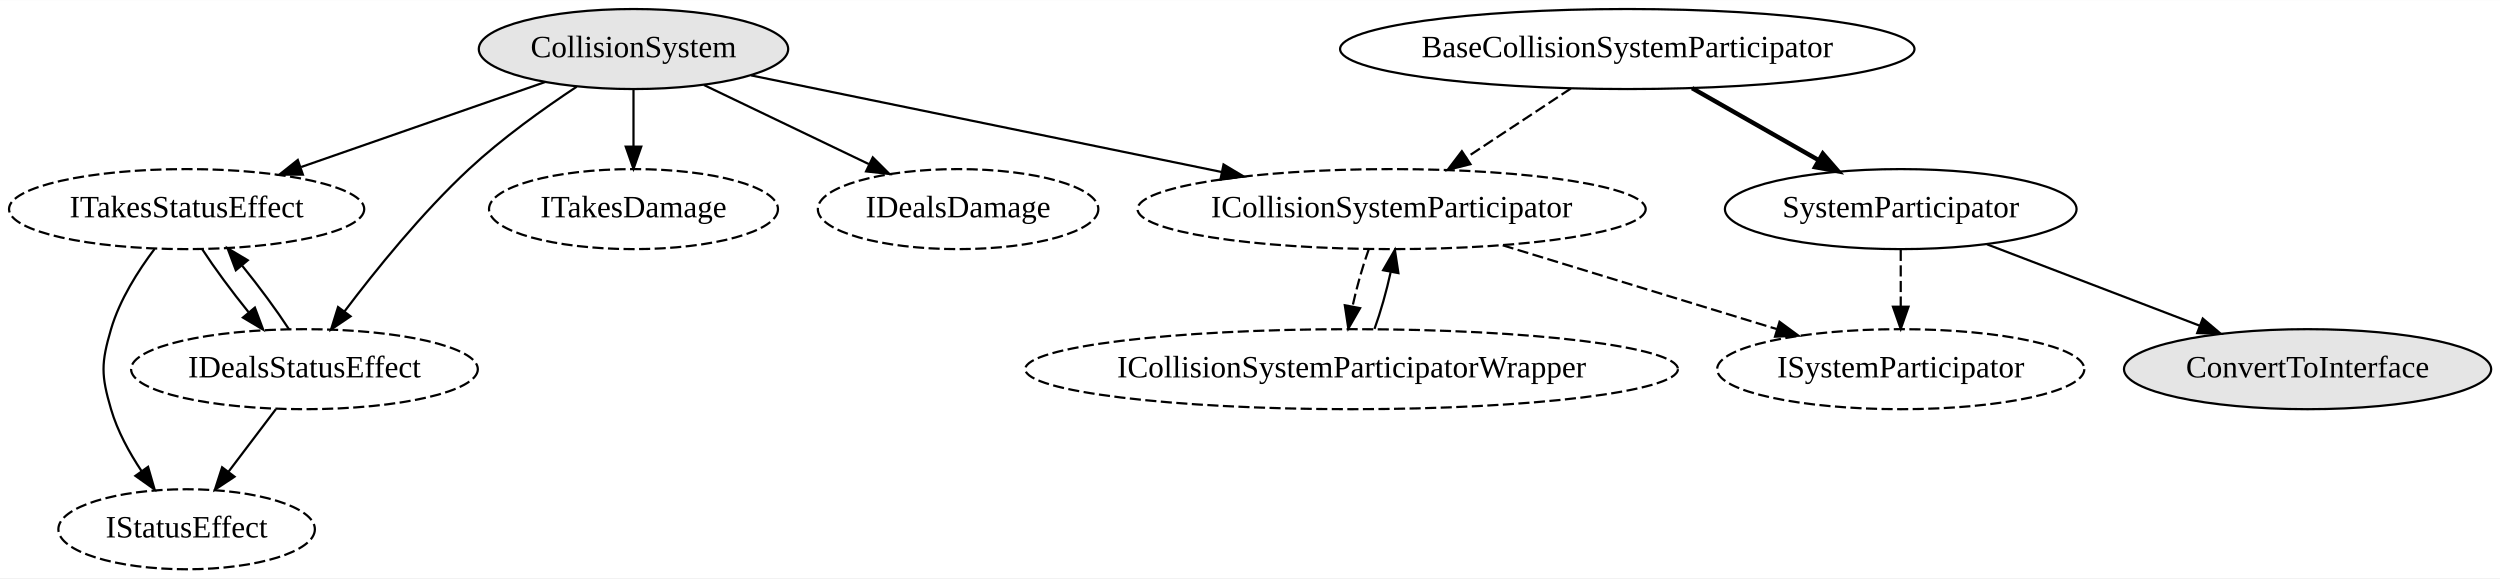
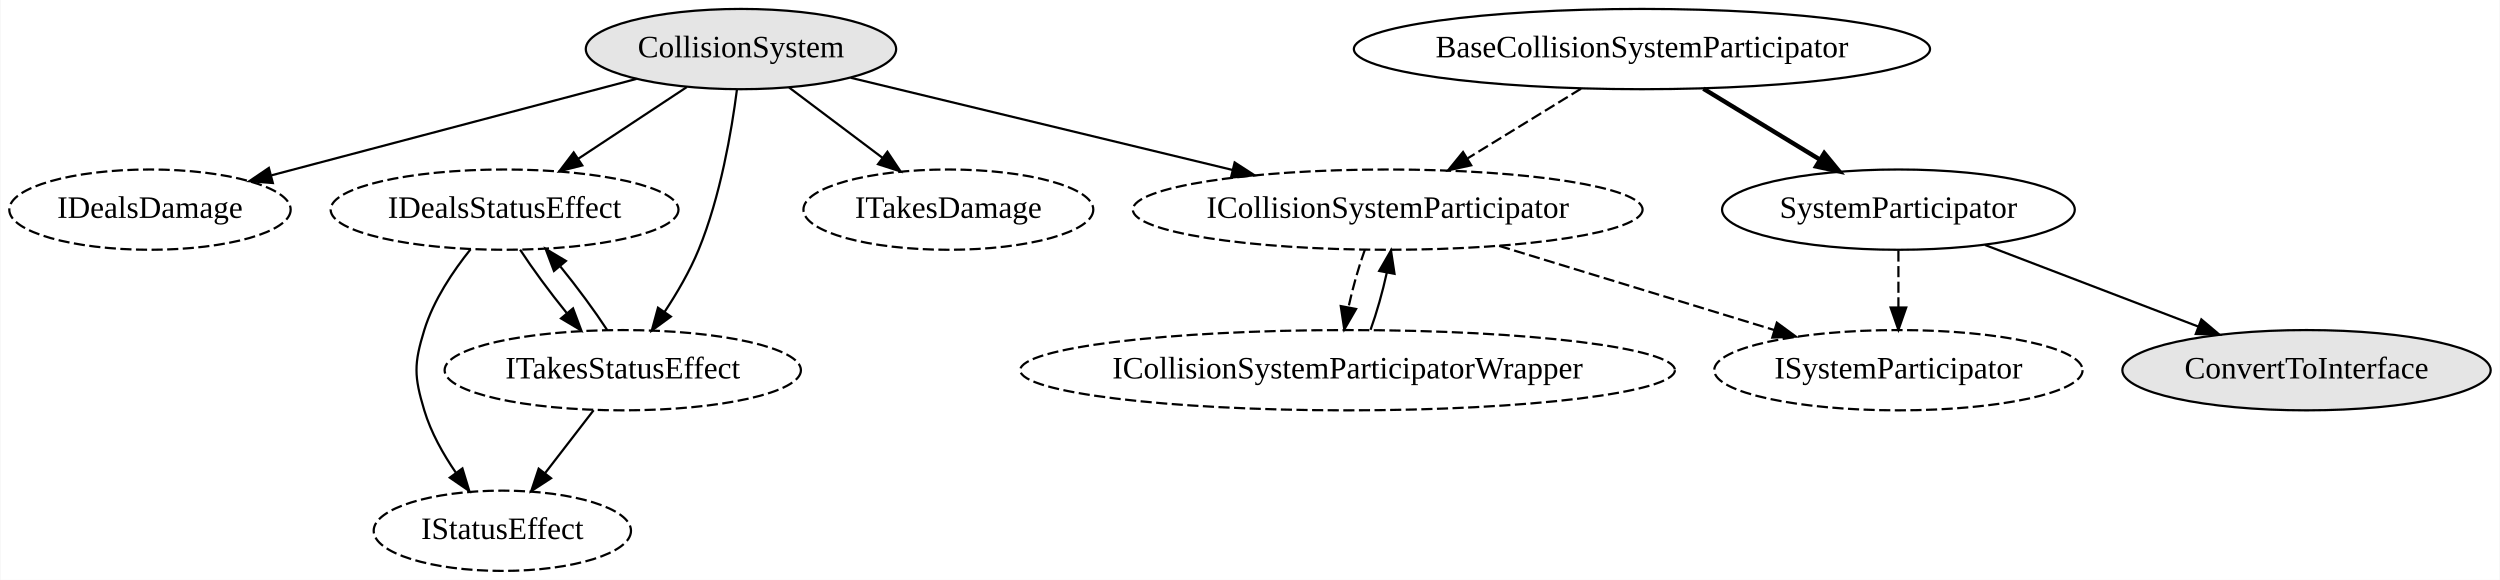
- <svg xmlns="http://www.w3.org/2000/svg" width="1124pt" height="260pt" viewBox="0.00 0.00 1124.49 260.00">
+ <svg xmlns="http://www.w3.org/2000/svg" width="1121pt" height="260pt" viewBox="0.00 0.00 1120.59 260.00">
  <g id="graph0" class="graph" transform="scale(1 1) rotate(0) translate(4 256)">
-     <polygon fill="white" stroke="none" points="-4,4 -4,-256 1120.49,-256 1120.49,4 -4,4" />
+     <polygon fill="white" stroke="none" points="-4,4 -4,-256 1116.59,-256 1116.59,4 -4,4" />
    <g id="node1" class="node">
-       <ellipse fill="none" stroke="black" cx="850.943" cy="-162" rx="79.087" ry="18" />
-       <text text-anchor="middle" x="850.943" y="-158.3" font-family="Times New Roman,serif" font-size="14.00">SystemParticipator</text>
+       <ellipse fill="none" stroke="black" stroke-dasharray="5,2" cx="847.044" cy="-90" rx="82.585" ry="18" />
+       <text text-anchor="middle" x="847.044" y="-86.3" font-family="Times New Roman,serif" font-size="14.00">ISystemParticipator</text>
+     </g>
+     <g id="node2" class="node">
+       <ellipse fill="#e5e5e5" stroke="black" cx="328.044" cy="-234" rx="69.588" ry="18" />
+       <text text-anchor="middle" x="328.044" y="-230.3" font-family="Times New Roman,serif" font-size="14.00">CollisionSystem</text>
+     </g>
+     <g id="node5" class="node">
+       <ellipse fill="none" stroke="black" stroke-dasharray="5,2" cx="63.044" cy="-162" rx="63.089" ry="18" />
+       <text text-anchor="middle" x="63.044" y="-158.3" font-family="Times New Roman,serif" font-size="14.00">IDealsDamage</text>
+     </g>
+     <g id="edge2" class="edge">
+       <path fill="none" stroke="black" d="M281.278,-220.647C235.5,-208.554 165.796,-190.142 117.536,-177.394" />
+       <polygon fill="black" stroke="black" points="118.141,-173.934 107.579,-174.764 116.354,-180.702 118.141,-173.934" />
+     </g>
+     <g id="node6" class="node">
+       <ellipse fill="none" stroke="black" stroke-dasharray="5,2" cx="421.044" cy="-162" rx="64.989" ry="18" />
+       <text text-anchor="middle" x="421.044" y="-158.3" font-family="Times New Roman,serif" font-size="14.00">ITakesDamage</text>
+     </g>
+     <g id="edge3" class="edge">
+       <path fill="none" stroke="black" d="M349.614,-216.765C362.056,-207.4 377.879,-195.49 391.469,-185.261" />
+       <polygon fill="black" stroke="black" points="393.707,-187.957 399.592,-179.147 389.497,-182.365 393.707,-187.957" />
+     </g>
+     <g id="node7" class="node">
+       <ellipse fill="none" stroke="black" stroke-dasharray="5,2" cx="618.044" cy="-162" rx="114.28" ry="18" />
+       <text text-anchor="middle" x="618.044" y="-158.3" font-family="Times New Roman,serif" font-size="14.00">ICollisionSystemParticipator</text>
+     </g>
+     <g id="edge1" class="edge">
+       <path fill="none" stroke="black" d="M377.239,-221.125C424.225,-209.784 495.505,-192.578 548.334,-179.827" />
+       <polygon fill="black" stroke="black" points="549.407,-183.168 558.306,-177.42 547.764,-176.364 549.407,-183.168" />
+     </g>
+     <g id="node10" class="node">
+       <ellipse fill="none" stroke="black" stroke-dasharray="5,2" cx="222.044" cy="-162" rx="77.986" ry="18" />
+       <text text-anchor="middle" x="222.044" y="-158.3" font-family="Times New Roman,serif" font-size="14.00">IDealsStatusEffect</text>
+     </g>
+     <g id="edge4" class="edge">
+       <path fill="none" stroke="black" d="M303.726,-216.941C289.286,-207.405 270.78,-195.184 255.036,-184.787" />
+       <polygon fill="black" stroke="black" points="256.89,-181.817 246.617,-179.227 253.033,-187.658 256.89,-181.817" />
+     </g>
+     <g id="node12" class="node">
+       <ellipse fill="none" stroke="black" stroke-dasharray="5,2" cx="275.044" cy="-90" rx="79.886" ry="18" />
+       <text text-anchor="middle" x="275.044" y="-86.3" font-family="Times New Roman,serif" font-size="14.00">ITakesStatusEffect</text>
+     </g>
+     <g id="edge5" class="edge">
+       <path fill="none" stroke="black" d="M326.224,-215.726C323.867,-197.385 318.844,-167.816 309.044,-144 305.093,-134.396 299.392,-124.621 293.784,-116.125" />
+       <polygon fill="black" stroke="black" points="296.603,-114.048 288.051,-107.795 290.837,-118.017 296.603,-114.048" />
+     </g>
+     <g id="node3" class="node">
+       <ellipse fill="#e5e5e5" stroke="black" cx="1030.04" cy="-90" rx="82.585" ry="18" />
+       <text text-anchor="middle" x="1030.04" y="-86.3" font-family="Times New Roman,serif" font-size="14.00">ConvertToInterface</text>
    </g>
    <g id="node4" class="node">
-       <ellipse fill="none" stroke="black" stroke-dasharray="5,2" cx="850.943" cy="-90" rx="82.585" ry="18" />
-       <text text-anchor="middle" x="850.943" y="-86.3" font-family="Times New Roman,serif" font-size="14.00">ISystemParticipator</text>
+       <ellipse fill="none" stroke="black" cx="732.044" cy="-234" rx="129.177" ry="18" />
+       <text text-anchor="middle" x="732.044" y="-230.3" font-family="Times New Roman,serif" font-size="14.00">BaseCollisionSystemParticipator</text>
    </g>
-     <g id="edge1" class="edge">
-       <path fill="none" stroke="black" stroke-dasharray="5,2" d="M850.943,-143.697C850.943,-135.983 850.943,-126.712 850.943,-118.112" />
-       <polygon fill="black" stroke="black" points="854.443,-118.104 850.943,-108.104 847.443,-118.104 854.443,-118.104" />
+     <g id="edge7" class="edge">
+       <path fill="none" stroke="black" stroke-dasharray="5,2" d="M704.739,-216.233C689.51,-206.882 670.358,-195.123 653.931,-185.036" />
+       <polygon fill="black" stroke="black" points="655.481,-181.88 645.127,-179.63 651.818,-187.845 655.481,-181.88" />
    </g>
    <g id="node9" class="node">
-       <ellipse fill="#e5e5e5" stroke="black" cx="1033.94" cy="-90" rx="82.585" ry="18" />
-       <text text-anchor="middle" x="1033.94" y="-86.3" font-family="Times New Roman,serif" font-size="14.00">ConvertToInterface</text>
+       <ellipse fill="none" stroke="black" cx="847.044" cy="-162" rx="79.087" ry="18" />
+       <text text-anchor="middle" x="847.044" y="-158.3" font-family="Times New Roman,serif" font-size="14.00">SystemParticipator</text>
    </g>
-     <g id="edge2" class="edge">
-       <path fill="none" stroke="black" d="M889.752,-146.155C917.681,-135.472 955.544,-120.989 985.462,-109.545" />
-       <polygon fill="black" stroke="black" points="986.785,-112.786 994.874,-105.944 984.284,-106.248 986.785,-112.786" />
+     <g id="edge6" class="edge">
+       <path fill="none" stroke="black" stroke-width="2" d="M759.59,-216.233C775.176,-206.746 794.837,-194.779 811.567,-184.595" />
+       <polygon fill="black" stroke="black" stroke-width="2" points="813.793,-187.337 820.516,-179.148 810.154,-181.358 813.793,-187.337" />
    </g>
-     <g id="node2" class="node">
-       <ellipse fill="#e5e5e5" stroke="black" cx="280.943" cy="-234" rx="69.588" ry="18" />
-       <text text-anchor="middle" x="280.943" y="-230.3" font-family="Times New Roman,serif" font-size="14.00">CollisionSystem</text>
+     <g id="edge8" class="edge">
+       <path fill="none" stroke="black" stroke-dasharray="5,2" d="M668.016,-145.725C704.38,-134.609 753.635,-119.553 791.277,-108.047" />
+       <polygon fill="black" stroke="black" points="792.532,-111.323 801.072,-105.053 790.486,-104.629 792.532,-111.323" />
    </g>
-     <g id="node6" class="node">
-       <ellipse fill="none" stroke="black" stroke-dasharray="5,2" cx="426.943" cy="-162" rx="63.089" ry="18" />
-       <text text-anchor="middle" x="426.943" y="-158.3" font-family="Times New Roman,serif" font-size="14.00">IDealsDamage</text>
+     <g id="node11" class="node">
+       <ellipse fill="none" stroke="black" stroke-dasharray="5,2" cx="600.044" cy="-90" rx="146.774" ry="18" />
+       <text text-anchor="middle" x="600.044" y="-86.3" font-family="Times New Roman,serif" font-size="14.00">ICollisionSystemParticipatorWrapper</text>
    </g>
-     <g id="edge4" class="edge">
-       <path fill="none" stroke="black" d="M312.623,-217.811C334.367,-207.385 363.406,-193.463 386.774,-182.259" />
-       <polygon fill="black" stroke="black" points="388.572,-185.278 396.076,-177.799 385.546,-178.966 388.572,-185.278" />
-     </g>
-     <g id="node7" class="node">
-       <ellipse fill="none" stroke="black" stroke-dasharray="5,2" cx="621.943" cy="-162" rx="114.28" ry="18" />
-       <text text-anchor="middle" x="621.943" y="-158.3" font-family="Times New Roman,serif" font-size="14.00">ICollisionSystemParticipator</text>
-     </g>
-     <g id="edge3" class="edge">
-       <path fill="none" stroke="black" d="M333.85,-222.139C390.495,-210.511 480.904,-191.952 545.328,-178.727" />
-       <polygon fill="black" stroke="black" points="546.343,-182.092 555.435,-176.653 544.936,-175.235 546.343,-182.092" />
+     <g id="edge9" class="edge">
+       <path fill="none" stroke="black" stroke-dasharray="5,2" d="M607.809,-144.055C605.008,-136.346 602.37,-127.027 600.476,-118.364" />
+       <polygon fill="black" stroke="black" points="603.866,-117.454 598.574,-108.275 596.987,-118.751 603.866,-117.454" />
    </g>
    <g id="node8" class="node">
-       <ellipse fill="none" stroke="black" stroke-dasharray="5,2" cx="79.943" cy="-162" rx="79.886" ry="18" />
-       <text text-anchor="middle" x="79.943" y="-158.3" font-family="Times New Roman,serif" font-size="14.00">ITakesStatusEffect</text>
-     </g>
-     <g id="edge7" class="edge">
-       <path fill="none" stroke="black" d="M241.232,-219.17C209.784,-208.218 165.617,-192.837 131.451,-180.938" />
-       <polygon fill="black" stroke="black" points="132.242,-177.508 121.647,-177.524 129.94,-184.118 132.242,-177.508" />
-     </g>
-     <g id="node10" class="node">
-       <ellipse fill="none" stroke="black" stroke-dasharray="5,2" cx="132.943" cy="-90" rx="77.986" ry="18" />
-       <text text-anchor="middle" x="132.943" y="-86.3" font-family="Times New Roman,serif" font-size="14.00">IDealsStatusEffect</text>
-     </g>
-     <g id="edge6" class="edge">
-       <path fill="none" stroke="black" d="M255.396,-217.063C240.541,-207.235 221.868,-193.886 206.943,-180 185.764,-160.296 165.005,-134.61 150.89,-115.9" />
-       <polygon fill="black" stroke="black" points="153.672,-113.775 144.895,-107.841 148.056,-117.953 153.672,-113.775" />
-     </g>
-     <g id="node11" class="node">
-       <ellipse fill="none" stroke="black" stroke-dasharray="5,2" cx="280.943" cy="-162" rx="64.989" ry="18" />
-       <text text-anchor="middle" x="280.943" y="-158.3" font-family="Times New Roman,serif" font-size="14.00">ITakesDamage</text>
-     </g>
-     <g id="edge5" class="edge">
-       <path fill="none" stroke="black" d="M280.943,-215.697C280.943,-207.983 280.943,-198.712 280.943,-190.112" />
-       <polygon fill="black" stroke="black" points="284.443,-190.104 280.943,-180.104 277.443,-190.104 284.443,-190.104" />
-     </g>
-     <g id="node3" class="node">
-       <ellipse fill="none" stroke="black" stroke-dasharray="5,2" cx="79.943" cy="-18" rx="57.69" ry="18" />
-       <text text-anchor="middle" x="79.943" y="-14.3" font-family="Times New Roman,serif" font-size="14.00">IStatusEffect</text>
-     </g>
-     <g id="node5" class="node">
-       <ellipse fill="none" stroke="black" cx="727.943" cy="-234" rx="129.177" ry="18" />
-       <text text-anchor="middle" x="727.943" y="-230.3" font-family="Times New Roman,serif" font-size="14.00">BaseCollisionSystemParticipator</text>
-     </g>
-     <g id="edge8" class="edge">
-       <path fill="none" stroke="black" stroke-width="2" d="M757.092,-216.411C774.031,-206.771 795.547,-194.526 813.703,-184.193" />
-       <polygon fill="black" stroke="black" stroke-width="2" points="815.89,-186.976 822.85,-178.988 812.427,-180.892 815.89,-186.976" />
-     </g>
-     <g id="edge9" class="edge">
-       <path fill="none" stroke="black" stroke-dasharray="5,2" d="M702.553,-216.233C688.525,-206.969 670.915,-195.34 655.736,-185.316" />
-       <polygon fill="black" stroke="black" points="657.399,-182.22 647.125,-179.63 653.541,-188.061 657.399,-182.22" />
+       <ellipse fill="none" stroke="black" stroke-dasharray="5,2" cx="221.044" cy="-18" rx="57.69" ry="18" />
+       <text text-anchor="middle" x="221.044" y="-14.3" font-family="Times New Roman,serif" font-size="14.00">IStatusEffect</text>
    </g>
    <g id="edge10" class="edge">
-       <path fill="none" stroke="black" stroke-dasharray="5,2" d="M671.915,-145.725C708.278,-134.609 757.533,-119.553 795.175,-108.047" />
-       <polygon fill="black" stroke="black" points="796.431,-111.323 804.971,-105.053 794.384,-104.629 796.431,-111.323" />
-     </g>
-     <g id="node12" class="node">
-       <ellipse fill="none" stroke="black" stroke-dasharray="5,2" cx="603.943" cy="-90" rx="146.774" ry="18" />
-       <text text-anchor="middle" x="603.943" y="-86.3" font-family="Times New Roman,serif" font-size="14.00">ICollisionSystemParticipatorWrapper</text>
+       <path fill="none" stroke="black" stroke-dasharray="5,2" d="M847.044,-143.697C847.044,-135.983 847.044,-126.712 847.044,-118.112" />
+       <polygon fill="black" stroke="black" points="850.545,-118.104 847.044,-108.104 843.545,-118.104 850.545,-118.104" />
    </g>
    <g id="edge11" class="edge">
-       <path fill="none" stroke="black" stroke-dasharray="5,2" d="M611.707,-144.055C608.907,-136.346 606.268,-127.027 604.374,-118.364" />
-       <polygon fill="black" stroke="black" points="607.764,-117.454 602.472,-108.275 600.886,-118.751 607.764,-117.454" />
+       <path fill="none" stroke="black" d="M885.854,-146.155C913.782,-135.472 951.645,-120.989 981.564,-109.545" />
+       <polygon fill="black" stroke="black" points="982.886,-112.786 990.976,-105.944 980.385,-106.248 982.886,-112.786" />
+     </g>
+     <g id="edge12" class="edge">
+       <path fill="none" stroke="black" d="M206.809,-144.243C198.949,-134.445 190.164,-121.396 186.044,-108 181.342,-92.707 181.441,-87.324 186.044,-72 189.011,-62.124 194.481,-52.391 200.229,-44.015" />
+       <polygon fill="black" stroke="black" points="203.14,-45.962 206.227,-35.827 197.494,-41.826 203.14,-45.962" />
    </g>
    <g id="edge13" class="edge">
-       <path fill="none" stroke="black" d="M65.543,-144.105C58.115,-134.264 49.818,-121.218 45.943,-108 41.441,-92.646 41.441,-87.354 45.943,-72 48.819,-62.19 54.131,-52.474 59.715,-44.094" />
-       <polygon fill="black" stroke="black" points="62.602,-46.074 65.543,-35.895 56.896,-42.019 62.602,-46.074" />
-     </g>
-     <g id="edge12" class="edge">
-       <path fill="none" stroke="black" d="M86.894,-144.055C92.436,-135.543 100.165,-125.068 107.773,-115.681" />
-       <polygon fill="black" stroke="black" points="110.642,-117.707 114.37,-107.789 105.271,-113.217 110.642,-117.707" />
+       <path fill="none" stroke="black" d="M228.996,-144.055C234.538,-135.543 242.267,-125.068 249.875,-115.681" />
+       <polygon fill="black" stroke="black" points="252.744,-117.707 256.471,-107.789 247.373,-113.217 252.744,-117.707" />
    </g>
    <g id="edge14" class="edge">
-       <path fill="none" stroke="black" d="M120.113,-72.055C113.733,-63.629 105.898,-53.28 98.846,-43.966" />
-       <polygon fill="black" stroke="black" points="101.481,-41.649 92.655,-35.789 95.901,-45.874 101.481,-41.649" />
+       <path fill="none" stroke="black" d="M610.338,-108.104C613.12,-115.791 615.738,-125.054 617.619,-133.665" />
+       <polygon fill="black" stroke="black" points="614.219,-134.518 619.511,-143.697 621.097,-133.221 614.219,-134.518" />
+     </g>
+     <g id="edge16" class="edge">
+       <path fill="none" stroke="black" d="M261.973,-72.055C255.472,-63.629 247.489,-53.28 240.304,-43.966" />
+       <polygon fill="black" stroke="black" points="242.875,-41.569 233.996,-35.789 237.333,-45.845 242.875,-41.569" />
    </g>
    <g id="edge15" class="edge">
-       <path fill="none" stroke="black" d="M125.984,-107.956C120.409,-116.519 112.621,-127.065 104.971,-136.493" />
-       <polygon fill="black" stroke="black" points="102.078,-134.496 98.343,-144.411 107.446,-138.989 102.078,-134.496" />
-     </g>
-     <g id="edge16" class="edge">
-       <path fill="none" stroke="black" d="M614.236,-108.104C617.018,-115.791 619.636,-125.054 621.518,-133.665" />
-       <polygon fill="black" stroke="black" points="618.117,-134.518 623.409,-143.697 624.996,-133.221 618.117,-134.518" />
+       <path fill="none" stroke="black" d="M268.086,-107.956C262.51,-116.519 254.723,-127.065 247.073,-136.493" />
+       <polygon fill="black" stroke="black" points="244.18,-134.496 240.445,-144.411 249.547,-138.989 244.18,-134.496" />
    </g>
  </g>
</svg>
